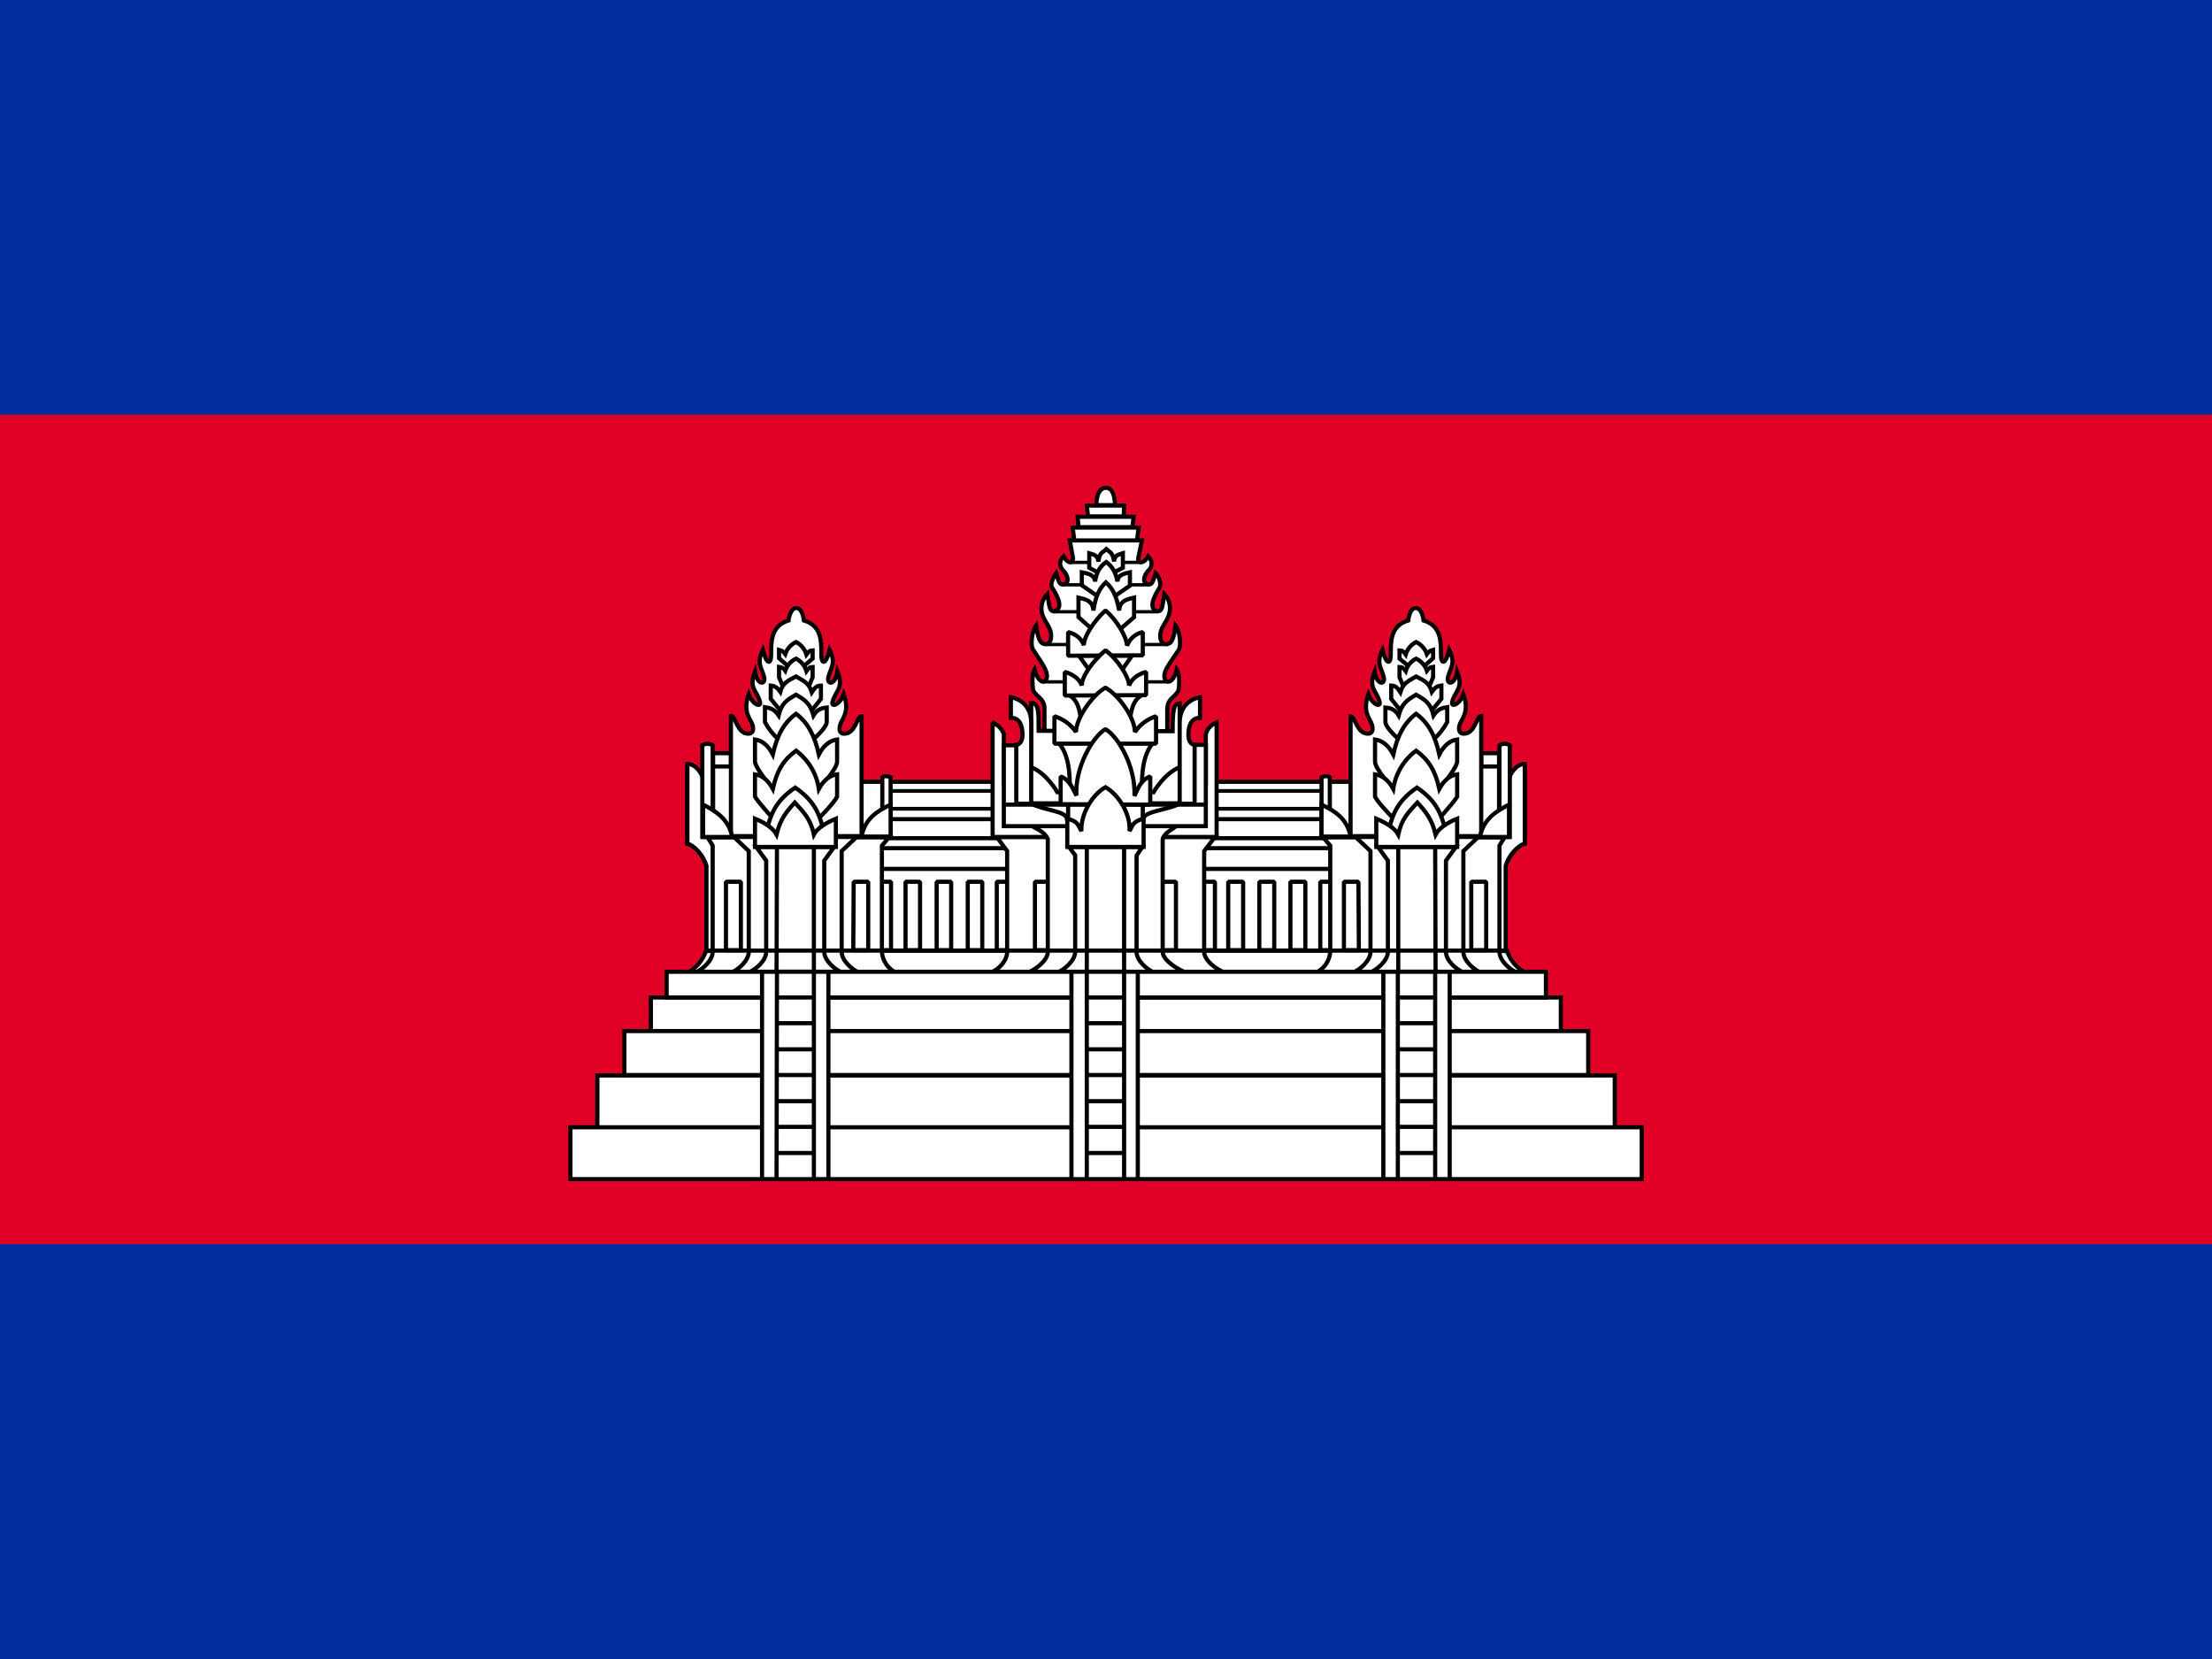
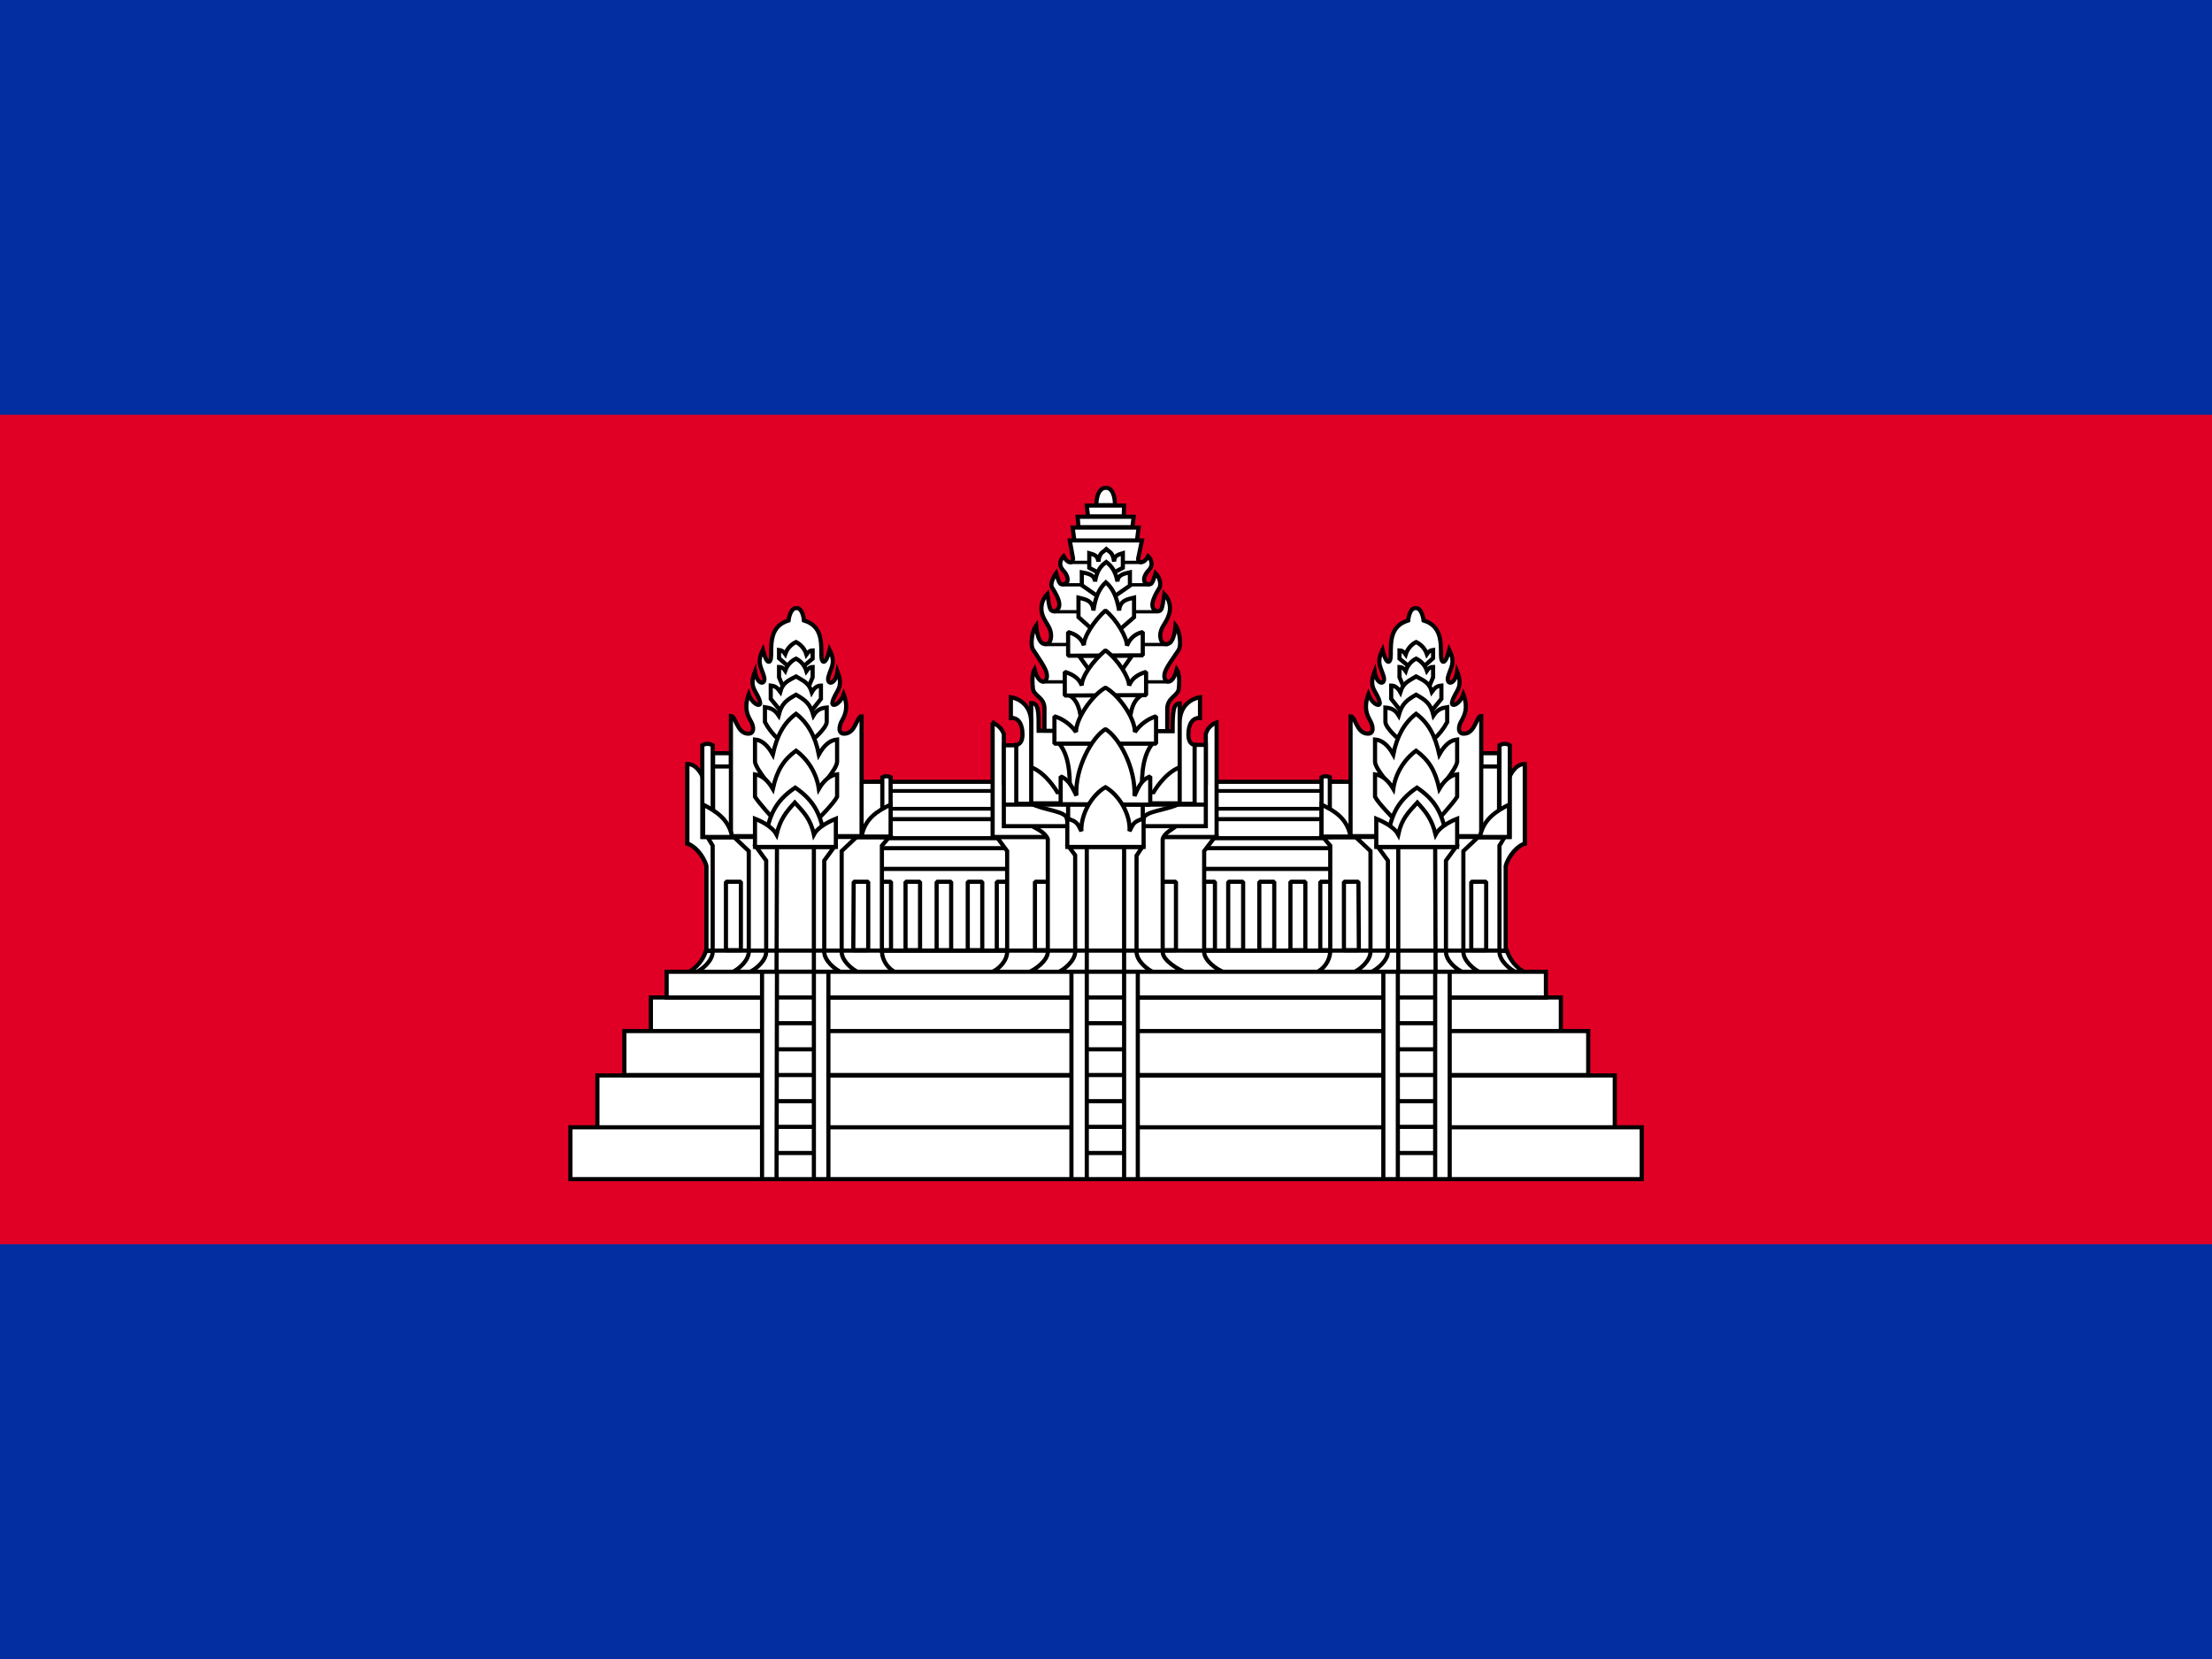
- <svg xmlns="http://www.w3.org/2000/svg" xmlns:xlink="http://www.w3.org/1999/xlink" id="flag-icon-css-kh" viewBox="0 0 640 480">
+ <svg xmlns="http://www.w3.org/2000/svg" xmlns:xlink="http://www.w3.org/1999/xlink" id="flag-icons-kh" viewBox="0 0 640 480">
  <path fill="#032ea1" d="M0 0h640v480H0z" />
  <path fill="#e00025" d="M0 120h640v240H0z" />
  <g fill="#fff" stroke="#000" transform="matrix(1.2 0 0 1.2 85.6 -522)">
    <g stroke-linejoin="bevel">
      <path d="M139 623.5h113.8v43.8H139z" />
      <path d="M247 647.6h3.5v16.5H247zm-108-8.1h113.8v5H139zm0-7h113.8v4.6H139z" />
      <path stroke-width=".9" d="M139 625.7h113.8v4.3H139z" />
      <path d="M169 647.6h3.6v16.5H169zm49 0h3.6v16.5H218zm-78 0h3.5v16.5H140zm7 0h3.5v16.5H147zm7.5 0h3.5v16.5h-3.5zm7.5 0h3.5v16.5H162zm62.8 0h3.6v16.5h-3.6zm7.5 0h3.6v16.5h-3.6zm7.5 0h3.6v16.5h-3.6z" />
-       <path stroke-linejoin="miter" d="M94.5 669.5a9.3 9.3 0 004.4-5.3H292a9.3 9.3 0 004.4 5.3z" />
+       <path stroke-linejoin="miter" d="M94.5 669.5a9 9 0 0 0 4.4-5.3H292a9 9 0 0 0 4.4 5.3z" />
    </g>
-     <path d="M193 556.8s-.1-4.1 2.3-4.2c2.3 0 2.2 4.2 2.2 4.2zm-12.5 54.5v-5.5c0-2.8-2.8-3-2.8-5 0 0-.4-3 .4-4.4 1.1 4 3 3.3 3 1.6 0-1.4-1-2.8-3.3-6.3-.8-1.1-.3-4.6.7-5.9.4 3 .9 4.5 2.2 4.5.8 0 1.4-.5 1.4-2 0-2-1.3-3-2-4.8a5 5 0 011.1-5.3c.5 3 .4 4.2 1.7 4.2 2.7-.9 0-4.8-.6-5.8-.6-1.1 1-3.4 1-3.4.8 2.7 1 2.9 2 2.6 1.2-.3 1-2-.4-3.4-.9-1-.8-2.3.2-3.3 1 1.9 2.2 1.8 2.3.6l-.8-4.4H204l-.9 4.3c-.2 1.2 1.4 1.5 2.4-.5 1 1 1.1 2.4.2 3.3-1.4 1.4-1.6 3.1-.4 3.4 1 .3 1.2 0 2-2.6 0 0 1.5 1.5 1 3.4-.6 1-3.3 5-.6 5.8 1.3 0 1.2-1.2 1.7-4.2a5 5 0 011 5.3c-.6 1.8-2 2.8-2 4.8 0 1.5.7 2 1.5 2 1.3 0 1.8-1.4 2.2-4.5 1 1.3 1.5 4.8.7 6-2.3 3.4-3.4 4.8-3.4 6.2 0 1.7 2 2.4 3-1.6.9 1.4.5 4.4.5 4.4 0 2-2.7 2.2-2.8 5v5.5zm7.2-46l-.4-3.1h15.9l-.4 3.1zm1-3.2l-.2-2.5H202l-.3 2.5zm2.3-2.6l-.3-2.6h9l-.1 2.6zm33 110c-2-.7-5-2.9-5-5v-24.3l2.6-3.4H169l2.5 3.4v24.3c0 2.1-2 4.3-4 5z" />
+     <path d="M193 556.8s-.1-4.1 2.3-4.2c2.3 0 2.2 4.2 2.2 4.2zm-12.5 54.5v-5.5c0-2.8-2.8-3-2.8-5 0 0-.4-3 .4-4.4 1.1 4 3 3.3 3 1.6 0-1.4-1-2.8-3.3-6.3-.8-1.1-.3-4.6.7-5.9q.4 4.5 2.2 4.5 1.3.1 1.4-2c0-2-1.3-3-2-4.8a5 5 0 0 1 1.1-5.3c.5 3 .4 4.2 1.7 4.2 2.7-.9 0-4.8-.6-5.8-.6-1.1 1-3.4 1-3.4.8 2.7 1 2.9 2 2.6 1.2-.3 1-2-.4-3.4q-1.3-1.6.2-3.3c1 1.9 2.2 1.8 2.3.6l-.8-4.4H204l-.9 4.3c-.2 1.2 1.4 1.5 2.4-.5 1 1 1.1 2.4.2 3.3-1.4 1.4-1.6 3.1-.4 3.4 1 .3 1.2 0 2-2.6 0 0 1.5 1.5 1 3.4-.6 1-3.3 5-.6 5.8 1.3 0 1.2-1.2 1.7-4.2a5 5 0 0 1 1 5.3c-.6 1.8-2 2.8-2 4.8q.2 2.1 1.5 2 1.8 0 2.2-4.5c1 1.3 1.5 4.8.7 6-2.3 3.4-3.4 4.8-3.4 6.2 0 1.7 2 2.4 3-1.6.9 1.4.5 4.4.5 4.4 0 2-2.7 2.2-2.8 5v5.5zm7.2-46-.4-3.1h15.9l-.4 3.1zm1-3.2-.2-2.5H202l-.3 2.5zm2.3-2.6-.3-2.6h9l-.1 2.6zm33 110c-2-.7-5-2.9-5-5v-24.3l2.6-3.4H169l2.5 3.4v24.3c0 2.1-2 4.3-4 5z" />
    <path stroke-linejoin="bevel" d="M178.2 647.6h3.6v16.5h-3.6zm30.4 0h3.6v16.5h-3.6z" />
-     <path d="M168 609.2v27.6h54v-27.6a4.2 4.2 0 00-2.6 2.8v11.8h-48.7V612s-.6-2-2.8-2.8z" />
+     <path d="M168 609.2v27.6h54v-27.6a4 4 0 0 0-2.6 2.8v11.8h-48.7V612s-.6-2-2.8-2.8z" />
    <path d="M214.6 669.5c-1.8-.7-5.6-2.9-5.6-5v-27.2c.4-1.5 2.4-2.4 3.7-3.4H177c1.7 1 3.6 1.7 4.3 3.4v27.2c0 2.1-3 4.3-4.8 5z" />
    <path d="M219.4 634.2v-19.6h-4.9v-1.9h-38.8v2h-5v19.5zM207 669.5c-1.8-.7-4.3-2.9-4.3-5v-23.2l1.4-2.1h-17.7l1.5 2v23.3c0 2.1-2.6 4.3-4.3 5z" />
    <path d="M190.7 639.2h9v30.3h-9z" />
    <path stroke-linejoin="bevel" d="M204.4 632.5c0-2 5.8-2.1 8.8-3.8h-36c3 1.7 8.7 1.8 8.7 3.8l1.2 3.9 15 .6z" />
    <path d="M211.4 611.3c0-4.9.2-6.7 1.7-6.7V620c-3.7 1.4-6.3 6-6.3 6h-23.2s-2.6-4.6-6.3-6v-15.5c1.8 0 1.8 2 1.8 6.7zm1.7-2c0-5.6 4.9-6.2 4.9-6.2v5c-1.9-.1-2.8 1.6-2.8 4 0 2.5 1.5 2.5 1.5 2.5v14.2h-3.6z" />
    <path d="M177.3 609.3c0-5.6-4.9-6.2-4.9-6.2v5c1.9-.1 2.8 1.6 2.8 4 0 2.5-1.5 2.5-1.5 2.5v14.2h3.6z" />
    <g fill="none" stroke-width=".8">
      <path d="M186.8 570.6H204m-19.2 5.4h21m-23 6.5h24.9m-27 7.9h29.5m-30.2 9h30.4" />
      <path stroke-width="1" d="M170.8 629h48.6m-33.2 0h18v6.6h-18z" />
    </g>
-     <path d="M184 614.2c3 3.6 2.6 9.7 2.6 13.3H204c0-3.6-.4-9.7 2.6-13.3zm9.7-41l-2.4-1.3v-3.5c1 .3 2 .4 2.2 2 .3-2.3 1-2.1 1.9-3 1 .9 1.5.7 1.9 3 0-1.6 1.2-1.7 2.1-2v3.5l-2.3 1.2z" />
-     <path d="M193.5 578.9l-4-2.8V573c1.5.3 3 .5 3.2 2.2.4-2.5 1.3-3.7 2.7-4.7 1.3 1 2.2 2.2 2.7 4.7.1-1.7 1.7-1.9 3-2.2v3.2l-3.9 2.7z" />
-     <path d="M193.2 587.8l-4.5-4v-4.7c1.6.4 3.4.6 3.6 3.1.5-3.5 1.5-5.4 3-6.8 1.6 1.4 2.6 3.3 3.2 6.8.2-2.5 2-2.7 3.6-3.1v4.7l-4.6 4zm8.4 5.3l-4 5.7h-4.7l-4.1-5.7zm-15.2 9.5c2 1.1 2.8 3.4 3 7.6H201c.2-4.2 1-6.5 3-7.6z" />
-     <path stroke-linejoin="bevel" d="M204.2 593v-5.6a5.2 5.2 0 00-3.8 3.3c0-2-2.5-6.3-5.2-8.5-2.7 2.4-5.3 6.4-5.2 8.4-.5-1.5-1.8-2.7-3.8-3.2v5.7z" />
-     <path stroke-linejoin="bevel" d="M205 602.6V597c-2.1.6-3.5 1.7-4.1 3.3 0-2-2.7-6.3-5.7-8.5-3 2.5-5.8 6.4-5.7 8.5-.5-1.5-2-2.7-4.1-3.3v5.7z" />
-     <path stroke-linejoin="bevel" d="M207.4 614.3v-6.6a9.6 9.6 0 00-5.1 3.8c0-3.5-4-9-7.1-10.7-3.2 1.8-7.1 7.4-7.1 10.7a9.7 9.7 0 00-5.2-3.8v6.6z" />
+     <path d="M184 614.2c3 3.6 2.6 9.7 2.6 13.3H204c0-3.6-.4-9.7 2.6-13.3zm9.7-41-2.4-1.3v-3.5c1 .3 2 .4 2.2 2 .3-2.3 1-2.1 1.9-3 1 .9 1.5.7 1.9 3 0-1.6 1.2-1.7 2.1-2v3.5l-2.3 1.2z" />
+     <path d="m193.5 578.9-4-2.8V573c1.5.3 3 .5 3.2 2.2.4-2.5 1.3-3.7 2.7-4.7 1.3 1 2.2 2.2 2.7 4.7.1-1.7 1.7-1.9 3-2.2v3.2l-3.9 2.7z" />
+     <path d="m193.2 587.8-4.5-4v-4.7c1.6.4 3.4.6 3.6 3.1.5-3.5 1.5-5.4 3-6.8 1.6 1.4 2.6 3.3 3.2 6.8.2-2.5 2-2.7 3.6-3.1v4.7l-4.6 4zm8.4 5.3-4 5.7h-4.7l-4.1-5.7zm-15.2 9.5q2.9 1.5 3 7.6H201q.1-6.1 3-7.6z" />
+     <path stroke-linejoin="bevel" d="M204.2 593v-5.6a5 5 0 0 0-3.8 3.3c0-2-2.5-6.3-5.2-8.5-2.7 2.4-5.3 6.4-5.2 8.4q-.8-2.4-3.8-3.2v5.7z" />
+     <path stroke-linejoin="bevel" d="M205 602.6V597q-3.2.9-4.1 3.3c0-2-2.7-6.3-5.7-8.5-3 2.5-5.8 6.4-5.7 8.5q-.8-2.3-4.1-3.3v5.7z" />
+     <path stroke-linejoin="bevel" d="M207.4 614.3v-6.6a10 10 0 0 0-5.1 3.8c0-3.5-4-9-7.1-10.7-3.2 1.8-7.1 7.4-7.1 10.7a10 10 0 0 0-5.2-3.8v6.6z" />
    <path stroke-linejoin="bevel" d="M206 629v-6.8c-2.4.9-3 3.1-3.8 4.7.3-6.9-3.8-14.2-7-16.1-3.2 1.9-7.4 9.4-7 16-.8-1.4-1.5-3.7-3.8-4.6v6.7z" />
    <path d="M204.4 639.2v-6.8c-2.5.6-2.6 1.5-3.4 3 .3-4.1-2.6-8.8-5.8-10.6-3.2 1.8-6 6.5-5.8 10.6-.8-1.5-.9-2.4-3.4-3v6.8z" />
-     <g id="a">
+     <g id="kh-a">
      <path d="M99 664.2v-20.4c-.7-2.6-3-5-4.6-5.4v-18l3.7 2 4.3 18.9v23z" />
      <path d="M99 664.3v-20.5c-.7-2.6-3-5-4.6-5.4v-19.2c2.5 0 3.7 3.2 3.7 3.2l4.3 18.9v22.9z" />
-       <path d="M96.3 669.5c1.7-.7 4.2-2.9 4.2-5v-25.6l-1.2-2H143l-1.7 2v25.6a6 6 0 003.4 5z" />
+       <path d="M96.3 669.5c1.7-.7 4.2-2.9 4.2-5v-25.6l-1.2-2H143l-1.7 2v25.6a6 6 0 0 0 3.4 5z" />
      <path d="M135.8 669.5c-1.7-.7-4.2-2.9-4.2-5v-24.3l3.6-3.4h-29.6l3.6 3.4v24.3c0 2.1-2.5 4.3-4.2 5z" />
      <path d="M131.7 669.5c-1.7-.7-4.3-2.9-4.3-5v-22l2.4-3.3H111l2.4 3.3v22c0 2.1-2.5 4.3-4.3 5z" />
      <path d="M116 639.2h8.9v30.4h-9z" />
      <path stroke-linejoin="bevel" d="M103.7 647.6h3.6v16.5h-3.6zm30.8 0h3.5v16.5h-3.6zm-33.9-27.8h4.4v17h-4.4zm0-3.2h4.3v3.2h-4.3zm35.6 6.9h6.1v13h-6.1z" />
-       <path d="M104.9 636.6v-29c1.2 0 1.4 4.3 4.2 4.3 1.5 0 1.4-1.8.5-3.2-.7-1.3-1.6-3-.4-6.3.9 2.5 3.1 3.3 2.7 1.8-.7-2.7-2.8-3.2-1.2-7.3.5 3.4 2.7 3.3 2.2 1.3-.6-2.3-1.9-3.3-.3-6.5.9 3.7 2 3.5 2 1.2 0-3.4 0-7 4.2-8.3 0 0 .3-3 1.9-3 1.5 0 1.8 3 1.8 3 4.3 1.3 4.2 5 4.2 8.3 0 2.3 1.1 2.5 2-1.2 1.6 3.2.3 4.2-.3 6.5-.5 2 1.7 2.1 2.2-1.3 1.6 4.1-.5 4.6-1.2 7.3-.4 1.5 1.8.7 2.7-1.8 1.2 3.3.3 5-.4 6.3-.8 1.4-1 3.2.5 3.2 2.8 0 3-4.2 4.2-4.2v28.9zM98 614.7v22.1h2.5v-22.1c-.9-.5-1.7-.5-2.5 0z" />
-       <path d="M98.2 629c3.1 1.6 6.2 3.5 7 7.8h-7zm43.2-6.6v14.4h2v-14.4c-.6-.3-1.5-.4-2 0z" />
-       <path d="M143.4 629c-3.1 1.5-6.2 3.3-7 7.7h7zm-20.6-33.7l1.8-1.5v-2c-.6 0-1 .3-1.5 1a5 5 0 00-2.5-3 5 5 0 00-2.6 2.9c-.5-.7-.8-.8-1.5-1v2l1.8 1.6z" />
-       <path d="M123.8 600.2l.8-1.9v-2.5c-.6 0-1 .3-1.5 1a5 5 0 00-2.5-3 5 5 0 00-2.6 2.9c-.5-.7-.8-.8-1.5-.9v2.5l.8 1.9z" />
-       <path d="M124 606.8l2.6-3.3v-3.2c-1 0-1.5.5-2.2 1.6-.7-2.3-2-2.7-3.8-3.8-1.9 1-3.2 1.5-3.8 3.7-.8-1.1-1.3-1.4-2.3-1.5v3.2l2.7 3.3z" />
-       <path d="M124.7 613.3s3.2-2.7 3.3-4.2v-3.5c-1.2.1-2.3.4-3.2 1.9-.8-2.9-2-3.7-4.2-5-2.3 1.3-3.5 2.1-4.2 5-1-1.5-2-1.8-3.3-2v3.6a15 15 0 003.3 4.2z" />
-       <path d="M126 625.3s4.4-4.7 4.5-6.6v-5.4c-1.6.2-3.2 1.3-4.4 3.6-1-4.5-2.6-7.6-5.5-9.8-3 2.2-4.6 5.3-5.6 9.8-1.2-2.3-2.7-3.4-4.3-3.6v5.4c.3 1.9 4.4 6.6 4.4 6.6z" />
-       <path d="M126 632.4s3.7-3.7 4.5-5.3v-5.4c-1.6.2-3.2 1.3-4.4 3.5a14 14 0 00-5.5-9.2c-3 2.2-4.6 4.7-5.6 9.2-1.2-2.2-2.7-3.3-4.3-3.5v5.4c1 1.6 4.4 5.3 4.4 5.3z" />
+       <path d="M104.9 636.6v-29c1.2 0 1.4 4.3 4.2 4.3 1.5 0 1.4-1.8.5-3.2-.7-1.3-1.6-3-.4-6.3.9 2.5 3.1 3.3 2.7 1.8-.7-2.7-2.8-3.2-1.2-7.3.5 3.4 2.7 3.3 2.2 1.3-.6-2.3-1.9-3.3-.3-6.5.9 3.7 2 3.5 2 1.2 0-3.4 0-7 4.2-8.3 0 0 .3-3 1.9-3s1.8 3 1.8 3c4.3 1.3 4.2 5 4.2 8.3 0 2.3 1.1 2.5 2-1.2 1.6 3.2.3 4.2-.3 6.5-.5 2 1.7 2.1 2.2-1.3 1.6 4.1-.5 4.6-1.2 7.3-.4 1.5 1.8.7 2.7-1.8 1.2 3.3.3 5-.4 6.3-.8 1.4-1 3.2.5 3.2 2.8 0 3-4.2 4.2-4.2v28.9zM98 614.7v22.1h2.5v-22.1q-1.3-.7-2.5 0z" />
+       <path d="M98.2 629c3.1 1.6 6.2 3.5 7 7.8h-7zm43.2-6.6v14.4h2v-14.4q-1-.5-2 0z" />
+       <path d="M143.4 629c-3.1 1.5-6.2 3.3-7 7.7h7zm-20.6-33.7 1.8-1.5v-2q-.8 0-1.5 1a5 5 0 0 0-2.5-3 5 5 0 0 0-2.6 2.9q-.6-.9-1.5-1v2l1.8 1.6z" />
+       <path d="m123.8 600.2.8-1.9v-2.5q-.8 0-1.5 1a5 5 0 0 0-2.5-3 5 5 0 0 0-2.6 2.9q-.6-.9-1.5-.9v2.5l.8 1.9z" />
+       <path d="m124 606.8 2.6-3.3v-3.2q-1.3 0-2.2 1.6c-.7-2.3-2-2.7-3.8-3.8-1.9 1-3.2 1.5-3.8 3.7-.8-1.1-1.3-1.4-2.3-1.5v3.2l2.7 3.3z" />
+       <path d="M124.7 613.3s3.2-2.7 3.3-4.2v-3.5c-1.2.1-2.3.4-3.2 1.9-.8-2.9-2-3.7-4.2-5-2.3 1.3-3.5 2.1-4.2 5-1-1.5-2-1.8-3.3-2v3.6a15 15 0 0 0 3.3 4.2z" />
+       <path d="M126 625.3s4.4-4.7 4.5-6.6v-5.4q-2.5.2-4.4 3.6-1.3-6.6-5.5-9.8c-3 2.2-4.6 5.3-5.6 9.8q-1.9-3.4-4.3-3.6v5.4c.3 1.9 4.4 6.6 4.4 6.6z" />
+       <path d="M126 632.4s3.7-3.7 4.5-5.3v-5.4q-2.5.3-4.4 3.5a14 14 0 0 0-5.5-9.2c-3 2.2-4.6 4.7-5.6 9.2q-1.9-3.2-4.3-3.5v5.4c1 1.6 4.4 5.3 4.4 5.3z" />
      <path d="M127.5 636.6c-1-4.7-2-8.2-7.1-11.7-5.2 3.5-6.1 7-7.2 11.7z" />
      <path d="M130.2 639.2v-6.8c-2.4 1-4.5 2.3-5.3 3.8-.8-3.8-2.5-5.4-4.6-7.7-2.1 2.3-3.5 4-4.4 7.7-.8-1.5-2.9-2.9-5.2-3.8v6.8z" />
    </g>
-     <use width="100%" height="100%" transform="matrix(-1 0 0 1 390.7 0)" xlink:href="#a" />
+     <use xlink:href="#kh-a" width="100%" height="100%" transform="matrix(-1 0 0 1 390.7 0)" />
    <path d="M72.7 694.3H318v12.5H72.7zm-6.5 12.5h258.3v12.5H66.2zm19.4-31.3H305v8.1H85.6z" />
    <path d="M79.2 683.6h232.4v10.6H79.2zm10.2-14.3h212v6.2h-212z" />
    <path d="M112.4 669.3h16v50h-16z" />
    <path d="M116 669.3h8.9v50h-9zm71 0h16v50h-16z" />
    <path d="M190.7 669.3h9v50h-9zm71.5 0h16v50h-16z" />
    <path d="M265.7 669.3h9v50h-9z" />
    <path fill="none" d="M99 664.2h193M115.8 713h9.2m-9.2-6.3h9.2m-9.2-6.2h9.2m-9.2-6.3h9.2m-9.2-6.2h9.2m-9.2-6.3h9.2m-9.2-6.2h9.2m65.8 37.5h8.6m-8.6-6.3h8.6m-8.6-6.2h8.6m-8.6-6.3h8.6m-8.6-6.2h8.6m-8.6-6.3h8.6m-8.6-6.2h8.6m66.2 37.5h9.2m-9.2-6.3h9.2m-9.2-6.2h9.2m-9.2-6.3h9.2m-9.2-6.2h9.2m-9.2-6.3h9.2m-9.2-6.2h9.2" />
  </g>
</svg>
